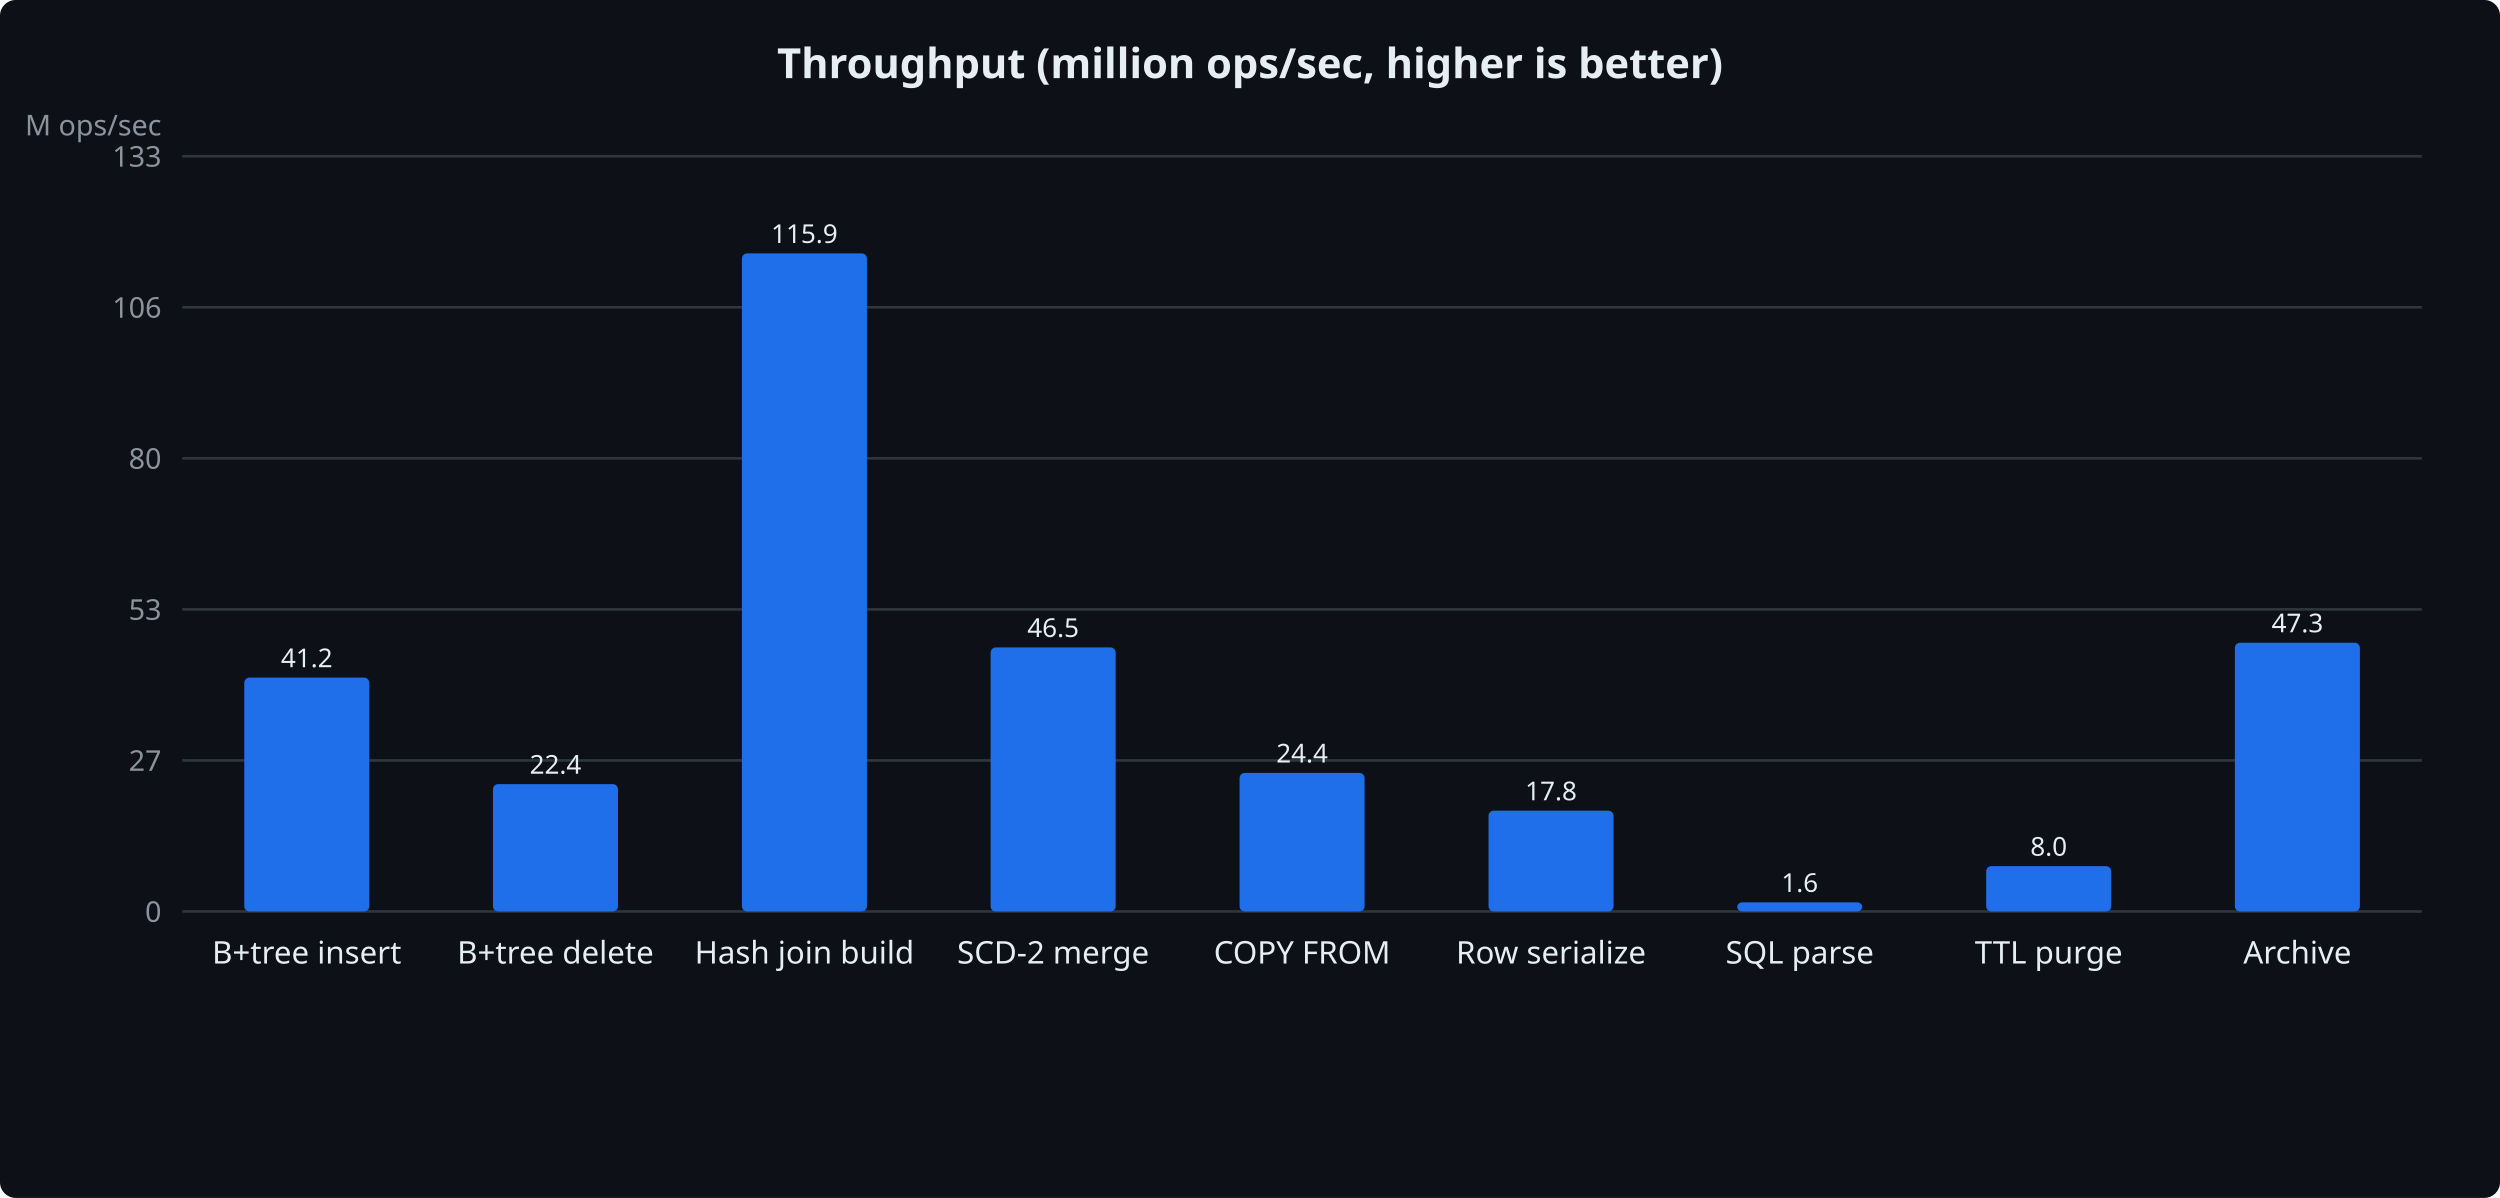
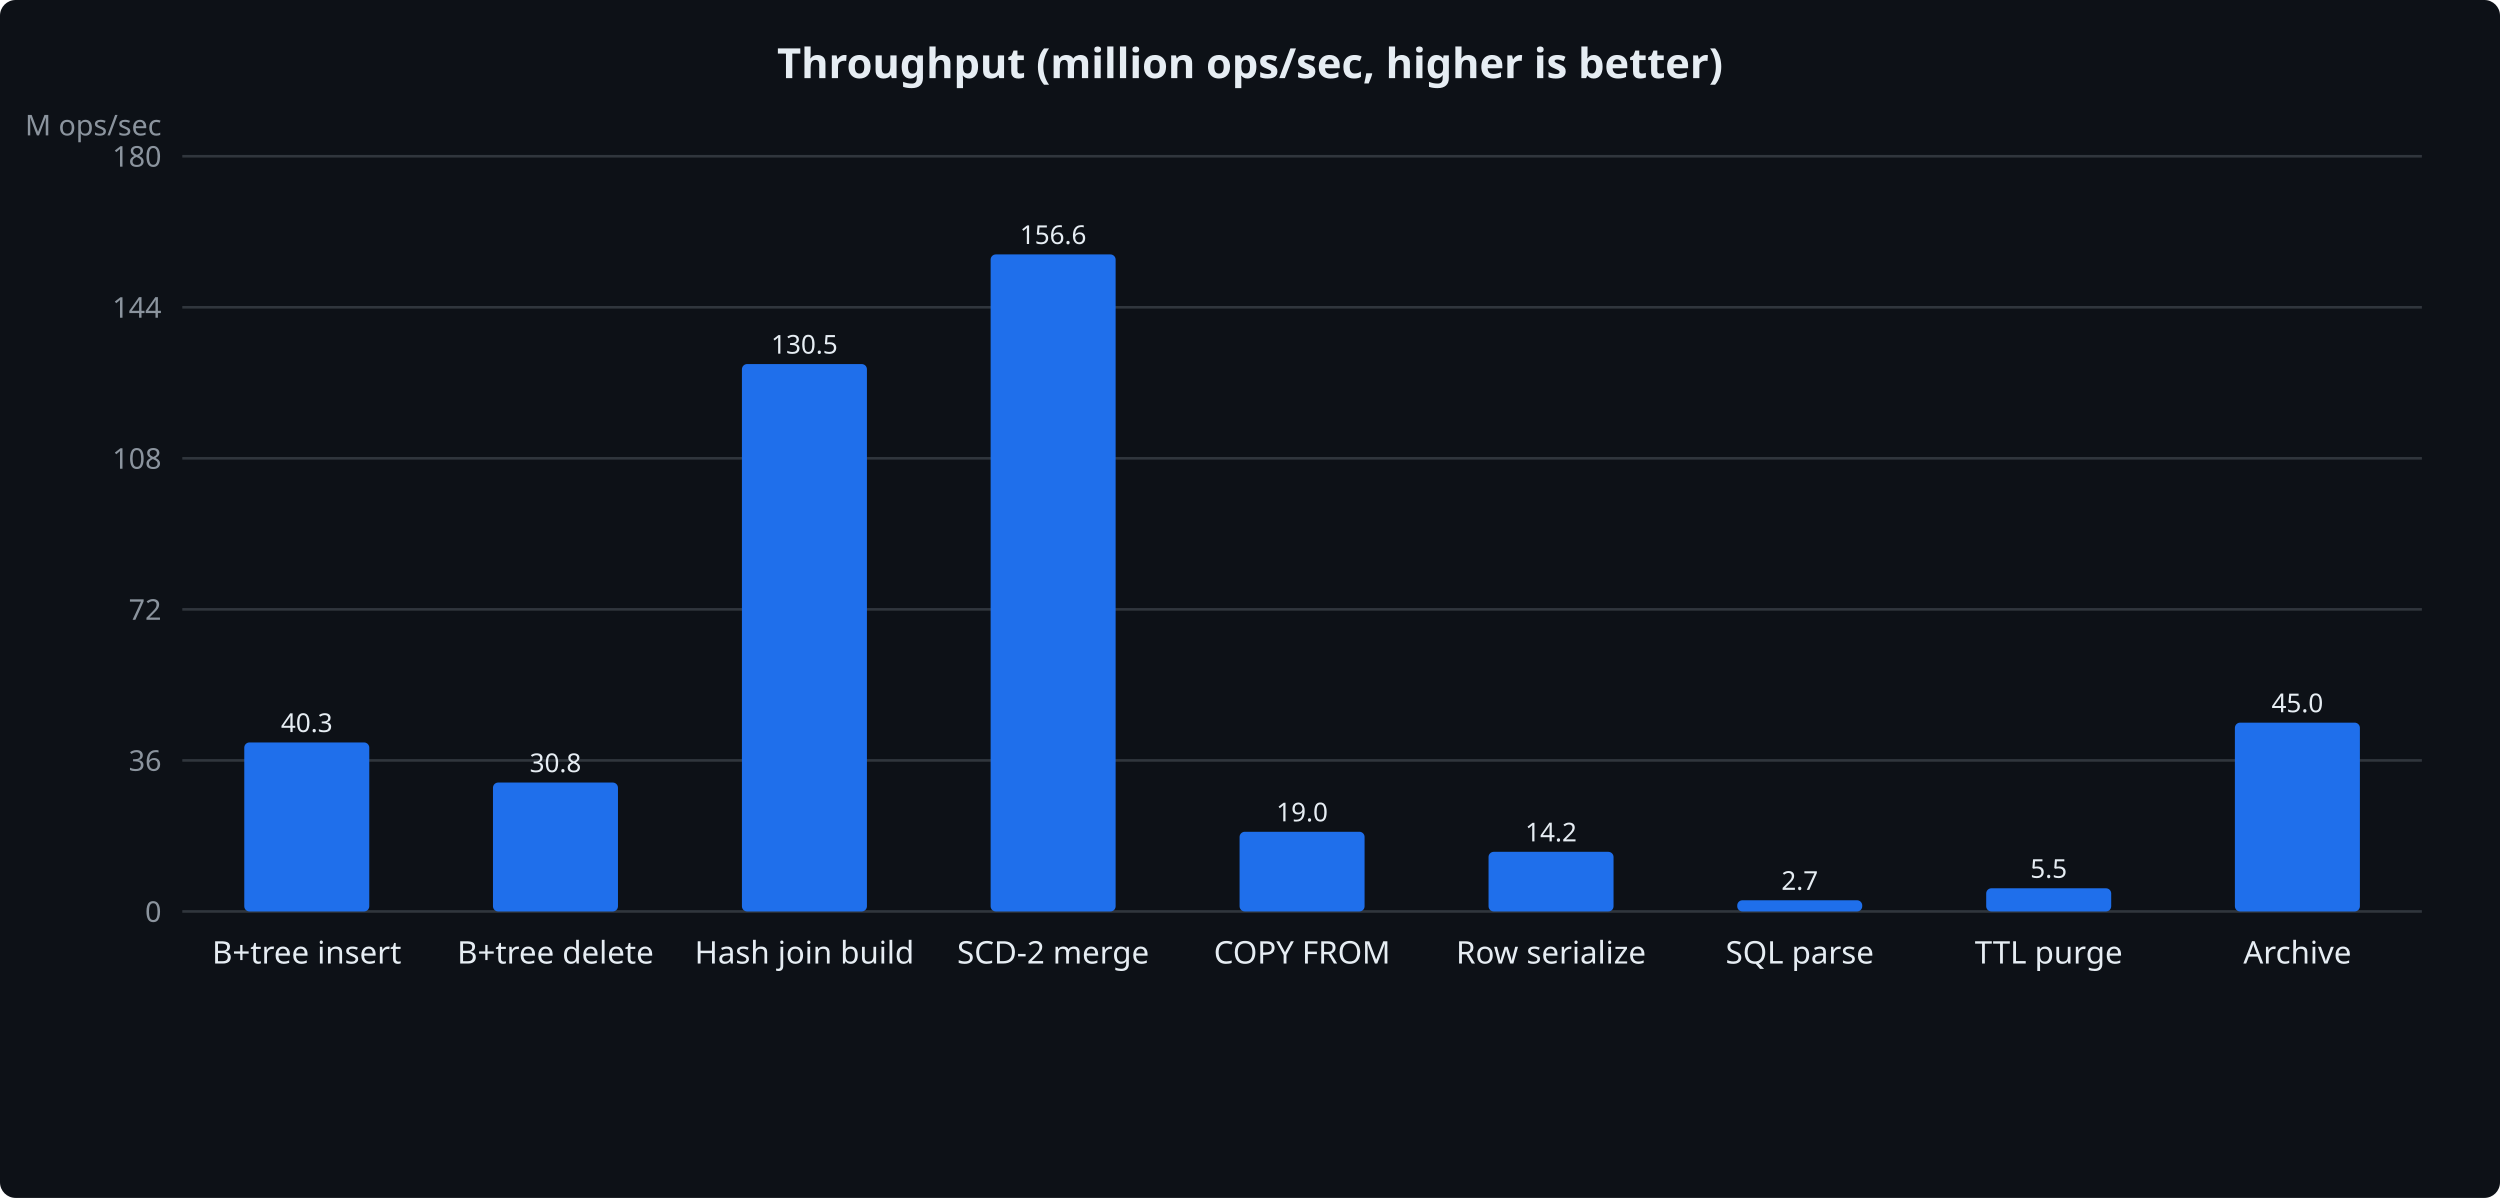
<svg xmlns="http://www.w3.org/2000/svg" viewBox="0 0 960 460" width="100%" font-family="ui-sans-serif, system-ui, sans-serif">
  <rect width="960" height="460" fill="#0d1117" rx="6" />
  <text x="480.0" y="30" text-anchor="middle" fill="#e6edf3" font-size="16" font-weight="600">Throughput (million ops/sec, higher is better)</text>
  <line x1="70" y1="350.0" x2="930" y2="350.0" stroke="#30363d" stroke-width="1" />
  <text x="62" y="354.0" text-anchor="end" fill="#8b949e" font-size="11">0</text>
  <line x1="70" y1="292.0" x2="930" y2="292.0" stroke="#30363d" stroke-width="1" />
-   <text x="62" y="296.0" text-anchor="end" fill="#8b949e" font-size="11">27</text>
+   <text x="62" y="296.0" text-anchor="end" fill="#8b949e" font-size="11">36</text>
  <line x1="70" y1="234.0" x2="930" y2="234.0" stroke="#30363d" stroke-width="1" />
-   <text x="62" y="238.0" text-anchor="end" fill="#8b949e" font-size="11">53</text>
+   <text x="62" y="238.0" text-anchor="end" fill="#8b949e" font-size="11">72</text>
  <line x1="70" y1="176.0" x2="930" y2="176.0" stroke="#30363d" stroke-width="1" />
-   <text x="62" y="180.0" text-anchor="end" fill="#8b949e" font-size="11">80</text>
+   <text x="62" y="180.0" text-anchor="end" fill="#8b949e" font-size="11">108</text>
  <line x1="70" y1="118.0" x2="930" y2="118.0" stroke="#30363d" stroke-width="1" />
-   <text x="62" y="122.0" text-anchor="end" fill="#8b949e" font-size="11">106</text>
+   <text x="62" y="122.0" text-anchor="end" fill="#8b949e" font-size="11">144</text>
  <line x1="70" y1="60.0" x2="930" y2="60.0" stroke="#30363d" stroke-width="1" />
-   <text x="62" y="64.0" text-anchor="end" fill="#8b949e" font-size="11">133</text>
+   <text x="62" y="64.0" text-anchor="end" fill="#8b949e" font-size="11">180</text>
  <text x="62" y="52" text-anchor="end" fill="#8b949e" font-size="11">M ops/sec</text>
-   <rect x="93.8" y="260.2" width="48.0" height="89.8" fill="#1f6feb" rx="2" />
-   <text x="117.8" y="256.2" text-anchor="middle" fill="#e6edf3" font-size="10">41.2</text>
+   <rect x="93.8" y="285.1" width="48.0" height="64.9" fill="#1f6feb" rx="2" />
+   <text x="117.8" y="281.1" text-anchor="middle" fill="#e6edf3" font-size="10">40.3</text>
  <text x="117.8" y="370" text-anchor="middle" fill="#e6edf3" font-size="12">B+tree insert</text>
-   <rect x="189.3" y="301.1" width="48.0" height="48.9" fill="#1f6feb" rx="2" />
-   <text x="213.3" y="297.1" text-anchor="middle" fill="#e6edf3" font-size="10">22.4</text>
+   <rect x="189.3" y="300.5" width="48.0" height="49.5" fill="#1f6feb" rx="2" />
+   <text x="213.3" y="296.5" text-anchor="middle" fill="#e6edf3" font-size="10">30.8</text>
  <text x="213.3" y="370" text-anchor="middle" fill="#e6edf3" font-size="12">B+tree delete</text>
-   <rect x="284.9" y="97.3" width="48.0" height="252.7" fill="#1f6feb" rx="2" />
-   <text x="308.9" y="93.3" text-anchor="middle" fill="#e6edf3" font-size="10">115.9</text>
+   <rect x="284.9" y="139.8" width="48.0" height="210.2" fill="#1f6feb" rx="2" />
+   <text x="308.9" y="135.8" text-anchor="middle" fill="#e6edf3" font-size="10">130.5</text>
  <text x="308.9" y="370" text-anchor="middle" fill="#e6edf3" font-size="12">Hash join build</text>
-   <rect x="380.4" y="248.6" width="48.0" height="101.4" fill="#1f6feb" rx="2" />
-   <text x="404.4" y="244.6" text-anchor="middle" fill="#e6edf3" font-size="10">46.5</text>
+   <rect x="380.4" y="97.7" width="48.0" height="252.3" fill="#1f6feb" rx="2" />
+   <text x="404.4" y="93.7" text-anchor="middle" fill="#e6edf3" font-size="10">156.6</text>
  <text x="404.4" y="370" text-anchor="middle" fill="#e6edf3" font-size="12">SCD-2 merge</text>
-   <rect x="476.0" y="296.8" width="48.0" height="53.2" fill="#1f6feb" rx="2" />
-   <text x="500.0" y="292.8" text-anchor="middle" fill="#e6edf3" font-size="10">24.4</text>
+   <rect x="476.0" y="319.4" width="48.0" height="30.6" fill="#1f6feb" rx="2" />
+   <text x="500.0" y="315.4" text-anchor="middle" fill="#e6edf3" font-size="10">19.0</text>
  <text x="500.0" y="370" text-anchor="middle" fill="#e6edf3" font-size="12">COPY FROM</text>
-   <rect x="571.6" y="311.3" width="48.0" height="38.7" fill="#1f6feb" rx="2" />
-   <text x="595.6" y="307.3" text-anchor="middle" fill="#e6edf3" font-size="10">17.8</text>
+   <rect x="571.6" y="327.1" width="48.0" height="22.9" fill="#1f6feb" rx="2" />
+   <text x="595.6" y="323.1" text-anchor="middle" fill="#e6edf3" font-size="10">14.2</text>
  <text x="595.6" y="370" text-anchor="middle" fill="#e6edf3" font-size="12">Row serialize</text>
-   <rect x="667.1" y="346.5" width="48.0" height="3.5" fill="#1f6feb" rx="2" />
-   <text x="691.1" y="342.5" text-anchor="middle" fill="#e6edf3" font-size="10">1.6</text>
+   <rect x="667.1" y="345.7" width="48.0" height="4.3" fill="#1f6feb" rx="2" />
+   <text x="691.1" y="341.7" text-anchor="middle" fill="#e6edf3" font-size="10">2.7</text>
  <text x="691.1" y="370" text-anchor="middle" fill="#e6edf3" font-size="12">SQL parse</text>
-   <rect x="762.7" y="332.6" width="48.0" height="17.4" fill="#1f6feb" rx="2" />
-   <text x="786.7" y="328.6" text-anchor="middle" fill="#e6edf3" font-size="10">8.0</text>
+   <rect x="762.7" y="341.1" width="48.0" height="8.9" fill="#1f6feb" rx="2" />
+   <text x="786.7" y="337.1" text-anchor="middle" fill="#e6edf3" font-size="10">5.5</text>
  <text x="786.7" y="370" text-anchor="middle" fill="#e6edf3" font-size="12">TTL purge</text>
-   <rect x="858.2" y="246.8" width="48.0" height="103.2" fill="#1f6feb" rx="2" />
-   <text x="882.2" y="242.8" text-anchor="middle" fill="#e6edf3" font-size="10">47.3</text>
+   <rect x="858.2" y="277.5" width="48.0" height="72.5" fill="#1f6feb" rx="2" />
+   <text x="882.2" y="273.5" text-anchor="middle" fill="#e6edf3" font-size="10">45.0</text>
  <text x="882.2" y="370" text-anchor="middle" fill="#e6edf3" font-size="12">Archive</text>
</svg>
